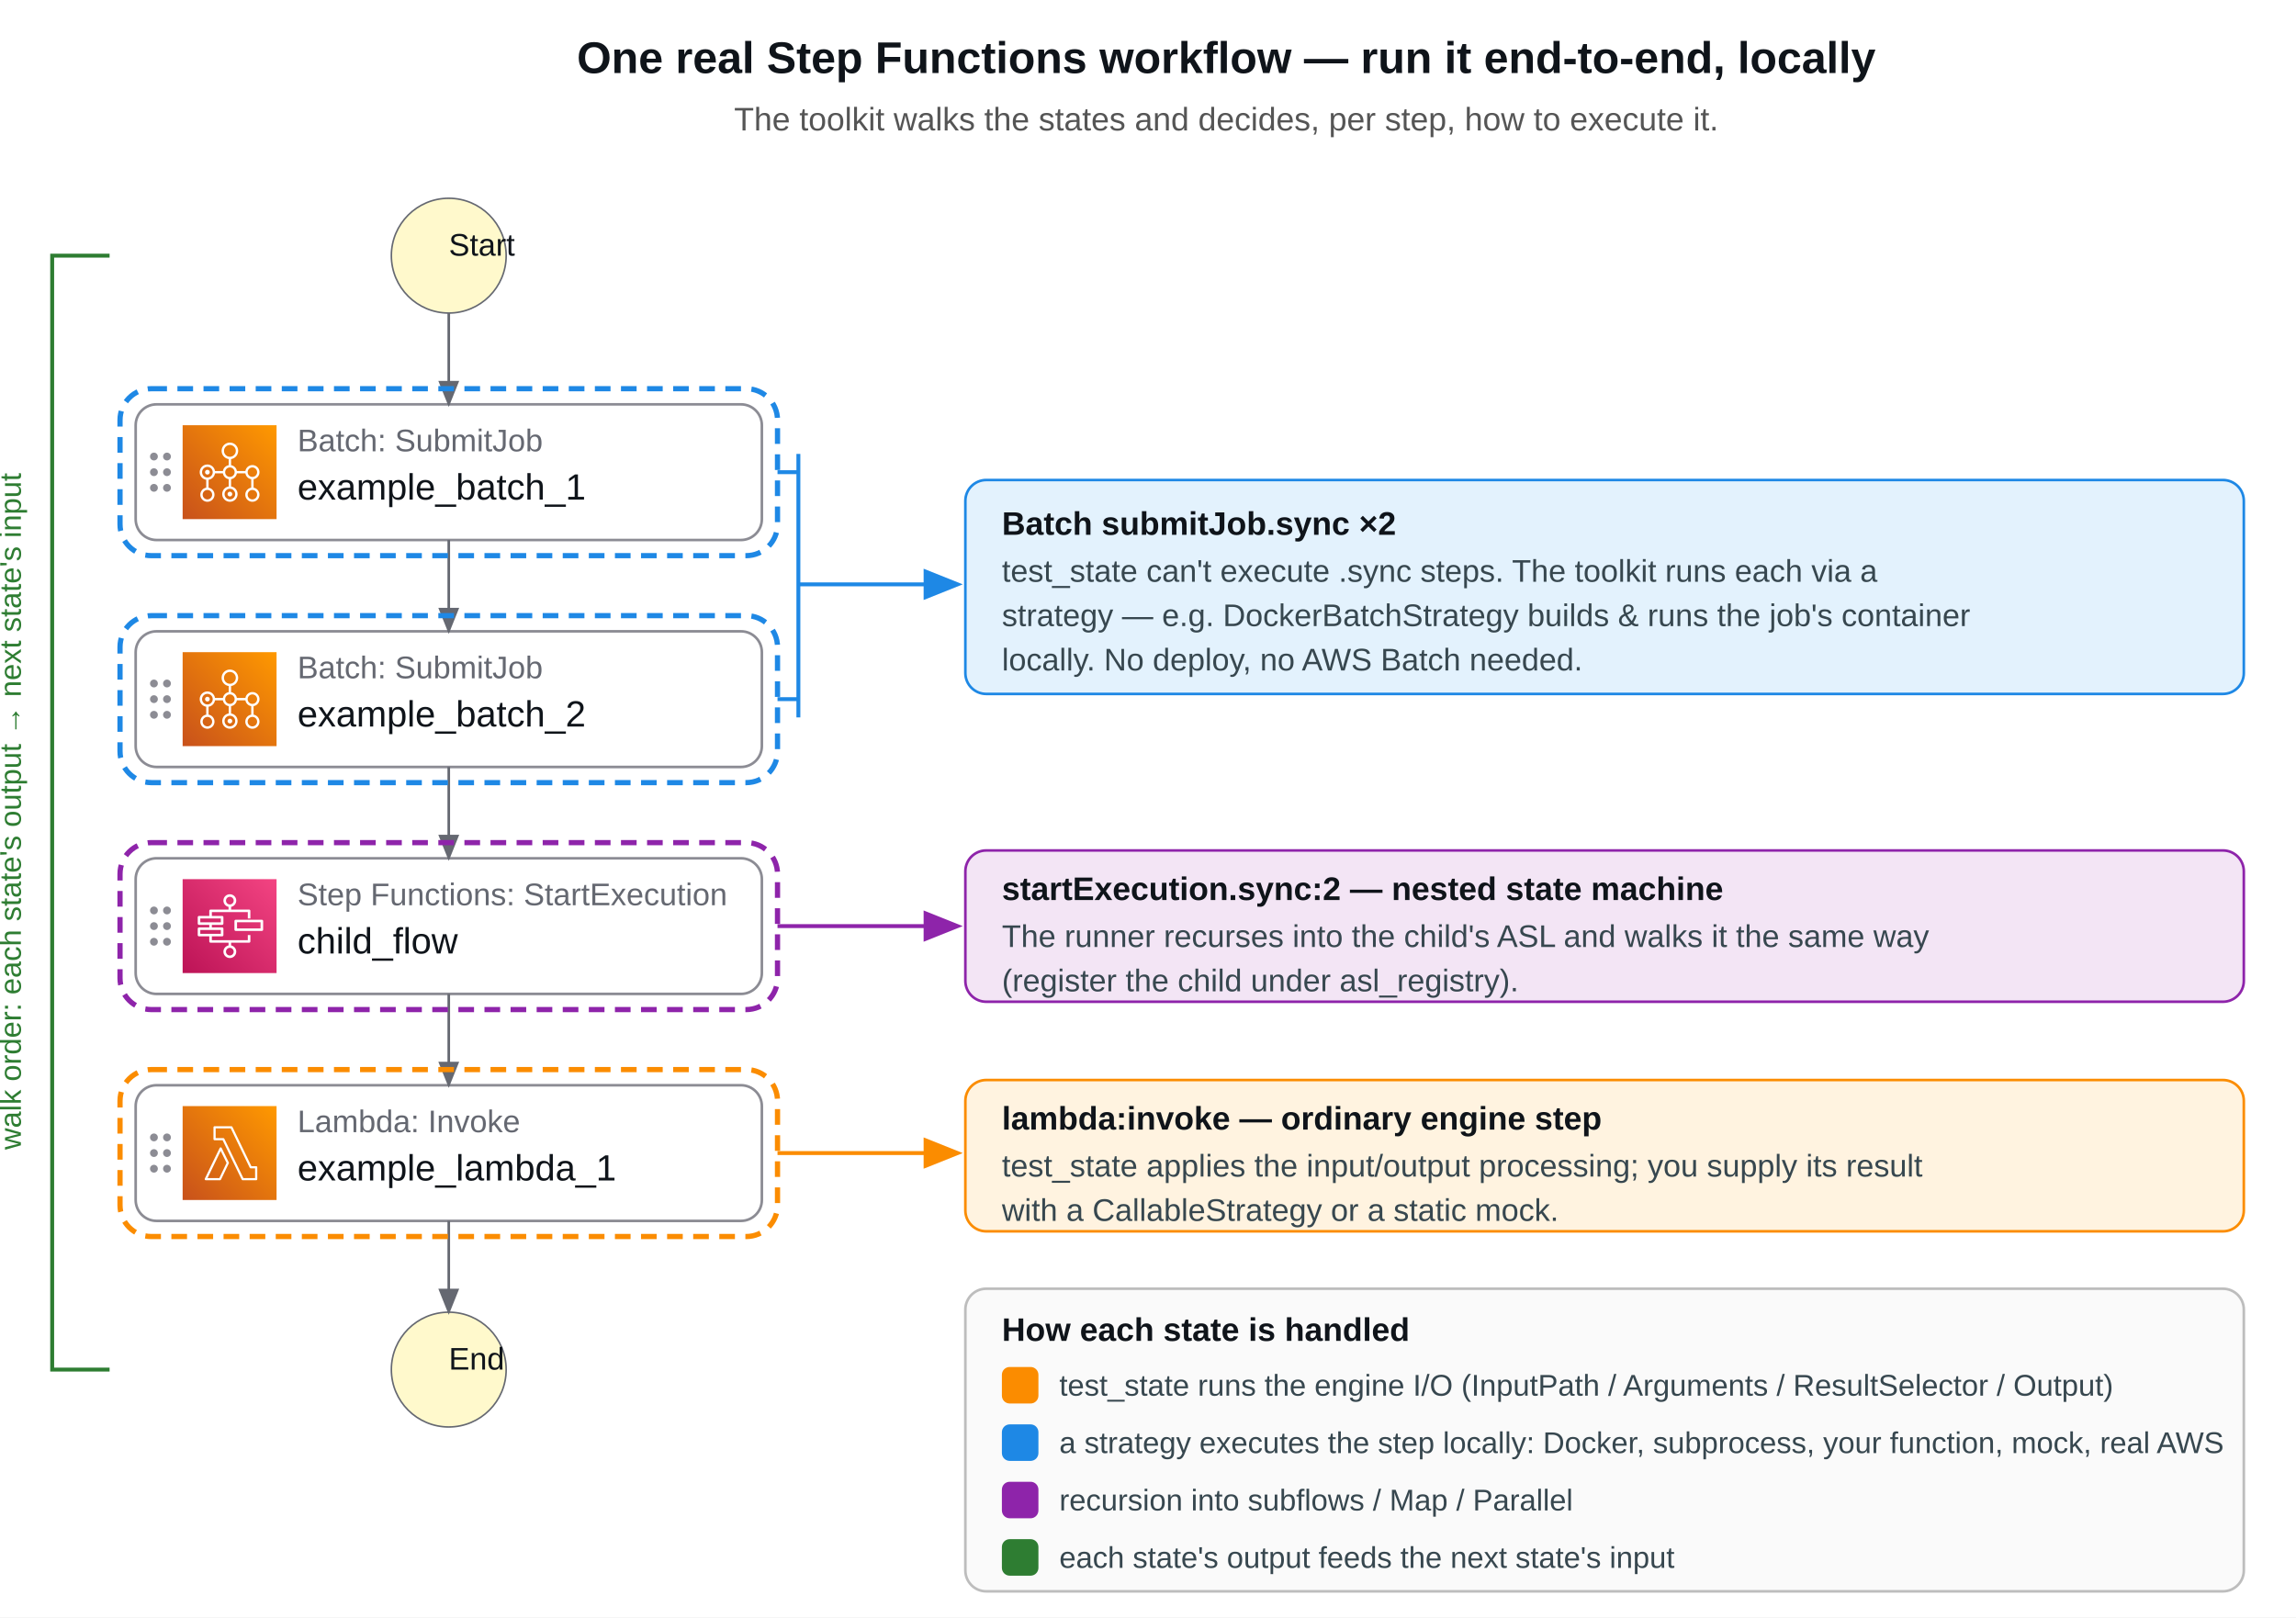
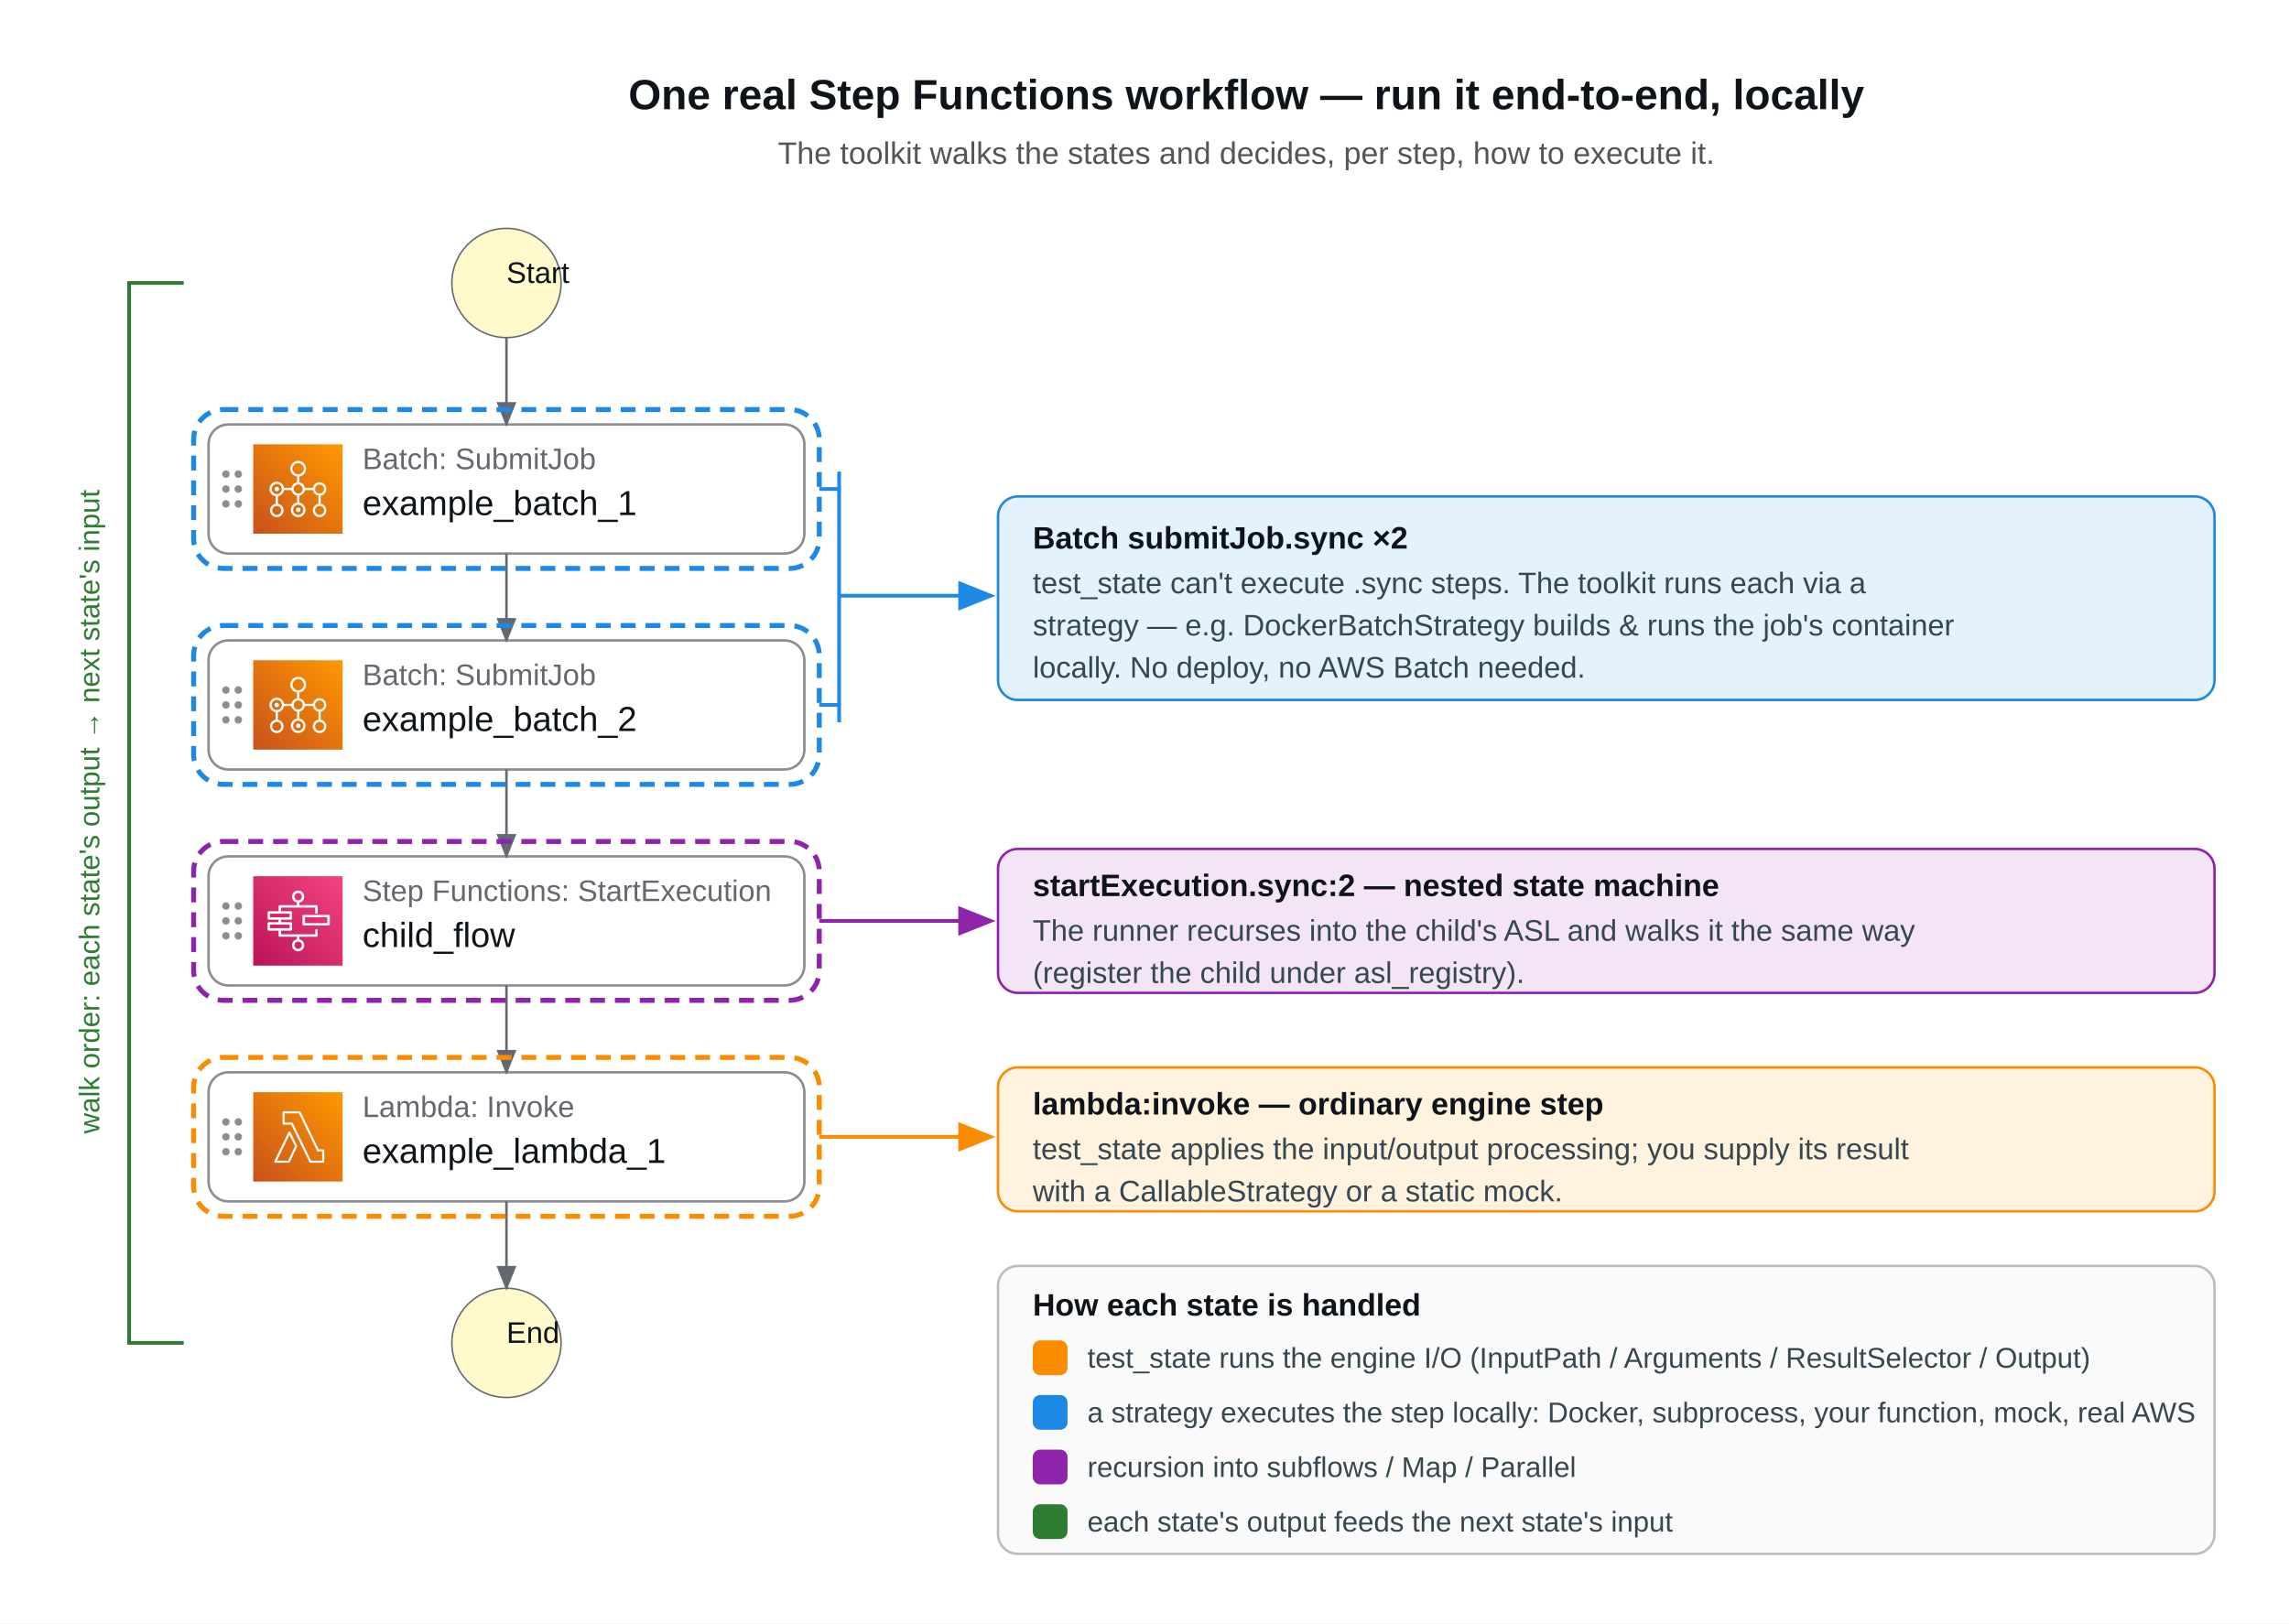
- <svg xmlns="http://www.w3.org/2000/svg" class="sc-fulCBj hKkwVp graph" data-testid="graph" role="img" aria-labelledby="polymath-graph-title" width="880" height="620" viewBox="-40 -64 880 620">
-   <rect x="-40" y="-64" width="880" height="620" fill="#ffffff" />
+ <svg xmlns="http://www.w3.org/2000/svg" class="sc-fulCBj hKkwVp graph" data-testid="graph" role="img" aria-labelledby="polymath-graph-title" width="922" height="654" viewBox="-72 -80 922 654">
+   <rect x="-72" y="-80" width="922" height="654" fill="#ffffff" />
  <g transform="translate(12,12)" class="new-look-graph">
    <g class="nodes">
      <g class="node-container" transform="translate(120,22)">
        <g>
          <circle class="sc-bypJrT dMtiZD shape" r="22" />
          <text class="sc-klVQfs eXMwlw label">
            <tspan xml:space="preserve" text-anchor="middle" alignment-baseline="central">Start</tspan>
          </text>
        </g>
      </g>
      <g class="node-container" transform="translate(120,279)">
        <g class="sc-eBMEME bZyXrL node state Task" data-testid="graph-child_flow" data-state-id="child_flow" data-state-type="Task">
          <g class="new-look-state-node ">
            <rect x="-120" y="-26" width="240" height="52" rx="8" ry="8" />
            <g class="handle" transform="translate(-120,-26)" aria-hidden="true">
              <circle cx="7" cy="20" r="1.5" />
              <circle cx="12" cy="20" r="1.5" />
              <circle cx="7" cy="26" r="1.5" />
              <circle cx="12" cy="26" r="1.5" />
              <circle cx="7" cy="32" r="1.5" />
              <circle cx="12" cy="32" r="1.5" />
            </g>
            <svg class="icon" x="-102" y="-18" width="36" height="36" viewBox="0 0 48 48" overflow="hidden" style="clip-path:inset(0 round 6px)">
              <rect fill="var(--color-background-container-header-knegap, #ffffff)" x="0" y="0" width="48" height="48" />
              <use href="#icon-service-states" aria-hidden="true">
</use>
              <style data-styled="true" data-styled-version="5.3.11">.bZyXrL{cursor:pointer;}/*!sc*/
data-styled.g42[id="sc-eBMEME"]{content:"bZyXrL,"}/*!sc*/
.jCgbgS{stroke:#555;background-color:#555;stroke-width:1px;}/*!sc*/
data-styled.g43[id="sc-dCFHLb"]{content:"jCgbgS,"}/*!sc*/
.eXMwlw{font-weight:400;font-size:12px;line-height:16px;font-family:Amazon Ember,Arial,Roboto,Arial,sans-serif;text-shadow:none;fill:var(--color-text-button-primary-default-drtg2k,#0f141a);}/*!sc*/
data-styled.g64[id="sc-klVQfs"]{content:"eXMwlw,"}/*!sc*/
.dMtiZD{fill:#fff9cc;stroke:var(--color-text-form-secondary-s4scs1,#656871);stroke-width:0.6px;}/*!sc*/
data-styled.g65[id="sc-bypJrT"]{content:"dMtiZD,"}/*!sc*/
.jHVuiJ{fill:var(--color-text-form-secondary-s4scs1,#656871);}/*!sc*/
data-styled.g69[id="sc-hIUJlX"]{content:"jHVuiJ,"}/*!sc*/
</style>
              <style>
.new-look-state-node &gt; rect:first-of-type {
  stroke: var(--color-border-control-default-eyzhft, #8c8c94);
  stroke-width: 1px;
  fill: var(--color-background-container-content-ypckbh, #ffffff);
}

.new-look-state-node .error-icon circle {
 stroke-linejoin: round;
}

.new-look-state-node .error-icon circle, .new-look-state-node .error-icon path {
 stroke: var(--color-border-status-error-kbymrh, #db0000);
 fill: none;
 stroke-width: 2px;
}

.new-look-state-node.has-errors &gt; rect:first-of-type {
 stroke: var(--color-border-status-error-kbymrh, #db0000);
 fill: #671c00;
}

.new-look-state-node.has-errors &gt; .bounding-box &gt; .new-look-state-node-sub &gt; rect {
  stroke: var(--color-border-status-error-kbymrh, #db0000);
  fill: var(--color-background-status-error-4hh89j, #fff5f5);
}

.new-look-state-node .handle circle {
  fill: var(--color-border-dropdown-item-hover-41eg5t, #8c8c94);
}

.new-look-state-node {
  font-weight: 400;
  font-family: Amazon Ember, Arial, Roboto, Arial, sans-serif;
  text-shadow: none;
}

.new-look-state-node .line1 {
  fill: var(--color-text-form-secondary-s4scs1, #656871);
  font-size: 12px;
}

.new-look-state-node .line2 {
  fill: var(--color-text-form-default-02iaa3, #0f141a);
}

.selected.node &gt; .new-look-state-node &gt; rect,
.selected.node &gt; .new-look-state-node &gt; .new-look-state-node &gt; rect,
.selected.node &gt; .new-look-state-node &gt; .bounding-box &gt; rect,
.selected.node &gt; .new-look-state-node.has-errors &gt; rect,
.selected.node &gt; .new-look-state-node.has-errors &gt; .bounding-box &gt; rect,
.selected.node &gt; .new-look-state-node.has-errors &gt; .new-look-state-node &gt; rect,
.selected.node &gt; .new-look-state-node &gt; .bounding-box &gt; .new-look-state-node-sub &gt; rect
 {
  stroke: var(--color-border-status-info-dvtyme, #006ce0);
  fill: var(--color-background-status-info-fqjg0f, #f0fbff);
  stroke-width: 2px;
}

.new-look-state-node-sub .item-source.not-specified {
  height: 15px;
  color: var(--color-text-form-secondary-s4scs1, #656871);
  font-family: Amazon Ember, Arial, Roboto, Arial, sans-serif;
  font-size: 12px;
  letter-spacing: 0;
  line-height: 16px;
  font-weight: 400;
}
.new-look-state-node-sub .item-source .item-source_name{
  font-weight: 600;
}
.new-look-state-node-sub .item-source.not-specified .item-source_name{
  font-weight: 400;
}

.new-look-state-node-sub .item-source.not-specified {
  font-style: italic;
}

.new-look-state-node-sub &gt; rect,
.new-look-state-node &gt; .bounding-box &gt; rect {
  stroke: var(--color-border-control-default-eyzhft, #8c8c94);
  fill: var(--color-background-container-content-ypckbh, #ffffff);
}

.new-look-graph .drag-source {
  opacity: 0.2;
}

.new-look-graph .edge, .new-look-graph path.starting-connection {
  stroke-width: 1px;
  stroke: var(--color-text-form-secondary-s4scs1, #656871);
  marker-end: url(#large-arrowhead);
}

.new-look-graph .edge-label {
  cursor: pointer;
}

.new-look-graph .edge-label rect {
  stroke-width: 1px;
  stroke: var(--color-border-control-default-eyzhft, #8c8c94);
  fill: var(--color-background-container-header-knegap, #ffffff);
}

.new-look-graph .edge-label.selected rect {
  stroke: var(--color-border-status-info-dvtyme, #006ce0);
  fill: var(--color-background-status-info-fqjg0f, #f0fbff);
  stroke-width: 0.6px;
}



.new-look-graph .edge-label .label {
  fill: var(--color-text-form-secondary-s4scs1, #656871);
  font-family: Amazon Ember, Arial, Roboto, Arial, sans-serif;
}

/* centering the shape text */
@-moz-document url-prefix() {
  .new-look-graph .shape + text,
  .new-look-graph .edge-label text {
    transform: translateY(3.5px);
  }
}

.new-look-graph .edge path {
  marker-end: url(#large-arrowhead) !important;
}

.new-look-graph .edge.selected path{
  stroke: var(--color-border-status-info-dvtyme, #006ce0);
  stroke-width: 1.1px;
}

.new-look-graph .edge.dragging-over path, .new-look-graph  g.dragging-over .starting-connection {
  stroke: #24439E;
  stroke-width: 2px;
}

.new-look-graph .edge.dragging-over path, .new-look-graph .dragging-over path.starting-connection {
  marker-end: url(#large-highlighted-arrowhead) !important;
}

.new-look-graph .edge.dragging-over .edge-label text {
  fill: #24439E;
}

#large-highlighted-arrowhead {
  fill: #24439E;
}

#large-highlighted-arrowhead path {
  stroke: none;
}

.new-look-graph .edge.drop-not-supported path, g.drop-not-supported .starting-connection {
  stroke: var(--color-border-status-error-kbymrh, #db0000);
}

.new-look-graph .edge.drop-not-supported .edge-label text {
  fill: var(--color-border-status-error-kbymrh, #db0000);
}

.new-look-graph .edge.drop-not-supported path {
  marker-end: url(#large-error-arrowhead) !important;
}

#large-error-arrowhead {
  fill: var(--color-border-status-error-kbymrh, #db0000);
}

.node-container * &gt; .icon  {
  clip-path: inset(0 round 6px);
  &gt; rect {
    fill: var(--color-background-container-header-knegap, #ffffff);
  }
}

.node-container * &gt; .icon-divider {
  stroke: var(--color-border-divider-default-kea2kc, #c6c6cd);
}


.node.Placeholder.dragging-over rect {
  stroke: var(--color-border-status-info-dvtyme, #006ce0);
  fill: var(--color-background-status-info-fqjg0f, #f0fbff);
  stroke-width: 2px;
}

.node.Placeholder.dragging-over .label {
  fill: var(--color-text-status-info-tl6m4o, #006ce0);
}

g.Placeholder rect {
  stroke-dasharray: 5 4;
  stroke: var(--color-border-dropdown-item-hover-41eg5t, #8c8c94);
  fill: #1a2029;
  stroke-width: 1px;
}

g.Placeholder .label {
  font-style: italic;
  fill: var(--color-text-input-placeholder-hz0ut2, #656871);
}

.node.Placeholder.drop-not-supported rect {
  stroke: red;
}

.node.Placeholder.drop-not-supported .label {
  fill: red;
}
</style>
              <style>.line2 { font-size: 14px }</style>
            </svg>
            <g class="text-lines" transform="translate(-58,-26)">
              <text transform="translate(0,18)" class="line1">
                <tspan xml:space="preserve" text-anchor="start">Step Functions: StartExecution</tspan>
              </text>
              <text transform="translate(0,36.5)" class="line2 label">
                <tspan xml:space="preserve" text-anchor="start">child_flow</tspan>
              </text>
            </g>
          </g>
        </g>
      </g>
      <g class="node-container" transform="translate(120,366)">
        <g class="sc-eBMEME bZyXrL node state Task" data-testid="graph-example_lambda_1" data-state-id="example_lambda_1" data-state-type="Task">
          <g class="new-look-state-node ">
            <rect x="-120" y="-26" width="240" height="52" rx="8" ry="8" />
            <g class="handle" transform="translate(-120,-26)" aria-hidden="true">
              <circle cx="7" cy="20" r="1.5" />
              <circle cx="12" cy="20" r="1.5" />
              <circle cx="7" cy="26" r="1.5" />
              <circle cx="12" cy="26" r="1.5" />
              <circle cx="7" cy="32" r="1.5" />
              <circle cx="12" cy="32" r="1.5" />
            </g>
            <svg class="icon" x="-102" y="-18" width="36" height="36" viewBox="0 0 48 48" overflow="hidden" style="clip-path:inset(0 round 6px)">
              <rect fill="var(--color-background-container-header-knegap, #ffffff)" x="0" y="0" width="48" height="48" />
              <use href="#icon-service-lam" aria-hidden="true">
</use>
            </svg>
            <g class="text-lines" transform="translate(-58,-26)">
              <text transform="translate(0,18)" class="line1">
                <tspan xml:space="preserve" text-anchor="start">Lambda: Invoke</tspan>
              </text>
              <text transform="translate(0,36.5)" class="line2 label">
                <tspan xml:space="preserve" text-anchor="start">example_lambda_1</tspan>
              </text>
            </g>
          </g>
        </g>
      </g>
      <g class="node-container" transform="translate(120,105)">
        <g class="sc-eBMEME bZyXrL node state Task" data-testid="graph-example_batch_1" data-state-id="example_batch_1" data-state-type="Task">
          <g class="new-look-state-node ">
            <rect x="-120" y="-26" width="240" height="52" rx="8" ry="8" />
            <g class="handle" transform="translate(-120,-26)" aria-hidden="true">
              <circle cx="7" cy="20" r="1.5" />
              <circle cx="12" cy="20" r="1.5" />
              <circle cx="7" cy="26" r="1.5" />
              <circle cx="12" cy="26" r="1.5" />
              <circle cx="7" cy="32" r="1.5" />
              <circle cx="12" cy="32" r="1.5" />
            </g>
            <svg class="icon" x="-102" y="-18" width="36" height="36" viewBox="0 0 48 48" overflow="hidden" style="clip-path:inset(0 round 6px)">
              <rect fill="var(--color-background-container-header-knegap, #ffffff)" x="0" y="0" width="48" height="48" />
              <use href="#icon-service-batch" aria-hidden="true">
</use>
            </svg>
            <g class="text-lines" transform="translate(-58,-26)">
              <text transform="translate(0,18)" class="line1">
                <tspan xml:space="preserve" text-anchor="start">Batch: SubmitJob</tspan>
              </text>
              <text transform="translate(0,36.5)" class="line2 label">
                <tspan xml:space="preserve" text-anchor="start">example_batch_1</tspan>
              </text>
            </g>
          </g>
        </g>
      </g>
      <g class="node-container" transform="translate(120,192)">
        <g class="sc-eBMEME bZyXrL node state Task" data-testid="graph-example_batch_2" data-state-id="example_batch_2" data-state-type="Task">
          <g class="new-look-state-node ">
            <rect x="-120" y="-26" width="240" height="52" rx="8" ry="8" />
            <g class="handle" transform="translate(-120,-26)" aria-hidden="true">
              <circle cx="7" cy="20" r="1.5" />
              <circle cx="12" cy="20" r="1.5" />
              <circle cx="7" cy="26" r="1.5" />
              <circle cx="12" cy="26" r="1.5" />
              <circle cx="7" cy="32" r="1.5" />
              <circle cx="12" cy="32" r="1.5" />
            </g>
            <svg class="icon" x="-102" y="-18" width="36" height="36" viewBox="0 0 48 48" overflow="hidden" style="clip-path:inset(0 round 6px)">
              <rect fill="var(--color-background-container-header-knegap, #ffffff)" x="0" y="0" width="48" height="48" />
              <use href="#icon-service-batch" aria-hidden="true">
</use>
            </svg>
            <g class="text-lines" transform="translate(-58,-26)">
              <text transform="translate(0,18)" class="line1">
                <tspan xml:space="preserve" text-anchor="start">Batch: SubmitJob</tspan>
              </text>
              <text transform="translate(0,36.5)" class="line2 label">
                <tspan xml:space="preserve" text-anchor="start">example_batch_2</tspan>
              </text>
            </g>
          </g>
        </g>
      </g>
      <g class="node-container" transform="translate(120,449)">
        <g>
          <circle class="sc-bypJrT dMtiZD shape" r="22" />
          <text class="sc-klVQfs eXMwlw label">
            <tspan xml:space="preserve" text-anchor="middle" alignment-baseline="central">End</tspan>
          </text>
        </g>
      </g>
    </g>
    <g class="edges">
      <g class="sc-dCFHLb jCgbgS edge">
        <path id="state-child_flow:state-example_lambda_1:normal" d="M120,305L120,307.917C120,310.833,120,316.667,120,322.5C120,328.333,120,334.167,120,337.083L120,340" marker-end="url(#arrowhead)" fill="none" />
      </g>
      <g class="sc-dCFHLb jCgbgS edge">
        <path id="state-example_batch_1:state-example_batch_2:normal" d="M120,131L120,133.917C120,136.833,120,142.667,120,148.5C120,154.333,120,160.167,120,163.083L120,166" marker-end="url(#arrowhead)" fill="none" />
      </g>
      <g class="sc-dCFHLb jCgbgS edge">
        <path id="start:state-example_batch_1" d="M120,44L120,46.917C120,49.833,120,55.667,120,61.5C120,67.333,120,73.167,120,76.083L120,79" marker-end="url(#arrowhead)" fill="none" />
      </g>
      <g class="sc-dCFHLb jCgbgS edge">
        <path id="state-example_batch_2:state-child_flow:normal" d="M120,218L120,220.917C120,223.833,120,229.667,120,235.5C120,241.333,120,247.167,120,250.083L120,253" marker-end="url(#arrowhead)" fill="none" />
      </g>
      <g class="sc-dCFHLb jCgbgS edge">
        <path id="state-example_lambda_1:end:normal" d="M120,392L120,394.917C120,397.833,120,403.667,120,409.5C120,415.333,120,421.167,120,424.083L120,427" marker-end="url(#arrowhead)" fill="none" />
      </g>
    </g>
    <defs>
      <marker id="arrowhead" markerWidth="8" markerHeight="6" refX="7" refY="3" orient="auto" class="sc-hIUJlX jHVuiJ">
        <polygon points="0 0, 8 3, 0 6" />
      </marker>
      <marker id="highlighted-arrowhead" markerWidth="6" markerHeight="4" refX="5" refY="2" orient="auto" class="sc-hIUJlX jHVuiJ">
        <polygon points="0 0, 6 2, 0 4" />
      </marker>
      <marker id="error-arrowhead" markerWidth="6" markerHeight="4" refX="5" refY="2" orient="auto" class="sc-hIUJlX jHVuiJ">
        <polygon points="0 0, 6 2, 0 4" />
      </marker>
      <marker id="large-arrowhead" markerWidth="10" markerHeight="8" refX="9" refY="4" orient="auto" class="sc-hIUJlX jHVuiJ">
        <polygon points="0 0, 10 4, 0 8" />
      </marker>
      <marker id="large-highlighted-arrowhead" markerWidth="5.5" markerHeight="4" refX="4.5" refY="2" orient="auto" class="sc-hIUJlX jHVuiJ">
        <polygon points="0 0, 5.5 2, 0 4" />
      </marker>
      <marker id="large-error-arrowhead" markerWidth="10" markerHeight="8" refX="9" refY="4" orient="auto" class="sc-hIUJlX jHVuiJ">
        <polygon points="0 0, 10 4, 0 8" />
      </marker>
      <linearGradient x1="0%" y1="100%" x2="100%" y2="0%" id="gradient-orange">
        <stop stop-color="#C8511B" offset="0%" />
        <stop stop-color="#FF9900" offset="100%" />
      </linearGradient>
      <linearGradient x1="0%" y1="100%" x2="100%" y2="0%" id="gradient-turquoise">
        <stop stop-color="#055F4E" offset="0%" />
        <stop stop-color="#56C0A7" offset="100%" />
      </linearGradient>
      <linearGradient x1="0%" y1="100%" x2="100%" y2="0%" id="gradient-blue">
        <stop stop-color="#2E27AD" offset="0%" />
        <stop stop-color="#527FFF" offset="100%" />
      </linearGradient>
      <linearGradient x1="0%" y1="100%" x2="100%" y2="0%" id="gradient-pink">
        <stop stop-color="#B0084D" offset="0%" />
        <stop stop-color="#FF4F8B" offset="100%" />
      </linearGradient>
      <linearGradient x1="0%" y1="100%" x2="100%" y2="0%" id="gradient-red">
        <stop stop-color="#BD0816" offset="0%" />
        <stop stop-color="#FF5252" offset="100%" />
      </linearGradient>
      <linearGradient x1="0%" y1="100%" x2="100%" y2="0%" id="gradient-green">
        <stop stop-color="#1B660F" offset="0%" />
        <stop stop-color="#6CAE3E" offset="100%" />
      </linearGradient>
      <linearGradient x1="0%" y1="100%" x2="100%" y2="0%" id="gradient-purple">
        <stop stop-color="#4D27A8" offset="0%" />
        <stop stop-color="#A166FF" offset="100%" />
      </linearGradient>
      <linearGradient x1="0%" y1="100%" x2="100%" y2="0%" id="gradient-grey">
        <stop stop-color="#DCDCDC" offset="0%" />
        <stop stop-color="#F6F5F7" offset="100%" />
      </linearGradient>
      <linearGradient x1="0%" y1="100%" x2="100%" y2="0%" id="gradient-light-pink">
        <stop stop-color="#DD344C" offset="0%" />
        <stop stop-color="#DD344C" offset="100%" />
      </linearGradient>,<linearGradient x1="0%" y1="100%" x2="100%" y2="0%" id="gradient-ag">
        <stop stop-color="#BC1356" offset="0%" />
        <stop stop-color="#F34482" offset="100%" />
      </linearGradient>
      <linearGradient x1="0%" y1="100%" x2="100%" y2="0%" id="gradient-athena">
        <stop stop-color="#5930B5" offset="0%" />
        <stop stop-color="#945DF2" offset="100%" />
      </linearGradient>
      <linearGradient x1="0%" y1="100%" x2="100%" y2="0%" id="gradient-emr">
        <stop stop-color="#5930B5" offset="0%" />
        <stop stop-color="#945DF2" offset="100%" />
      </linearGradient>
      <linearGradient x1="0%" y1="100%" x2="100%" y2="0%" id="gradient-glue">
        <stop stop-color="#5930B5" offset="0%" />
        <stop stop-color="#945DF2" offset="100%" />
      </linearGradient>
      <linearGradient x1="0%" y1="100%" x2="100%" y2="0%" id="gradient-sns">
        <stop stop-color="#BC1356" offset="0%" />
        <stop stop-color="#F34482" offset="100%" />
      </linearGradient>
      <linearGradient x1="0%" y1="100%" x2="100%" y2="0%" id="gradient-states">
        <stop stop-color="#BC1356" offset="0%" />
        <stop stop-color="#F34482" offset="100%" />
      </linearGradient>
      <linearGradient x1="0%" y1="100%" x2="100%" y2="0%" id="gradient-generic">
        <stop stop-color="#ccc" offset="0%" />
        <stop stop-color="#ddd" offset="100%" />
      </linearGradient>
      <g stroke="none" stroke-width="1" fill="none" fill-rule="evenodd" id="icon-service-batch">
        <polygon fill="url(#gradient-orange)" fill-rule="nonzero" points="0 0 48 0 48 48 0 48" />
        <g transform="translate(8.571429, 8.571429)" fill="#FFFFFF">
          <path d="M27.681,23.349 L27.681,19.004 C29.505,18.698 30.807,17.07 30.705,15.223 C30.602,13.376 29.128,11.902 27.281,11.799 C25.434,11.697 23.806,12.999 23.5,14.824 L19.156,14.824 C18.897,13.303 17.706,12.111 16.185,11.853 L16.185,8.725 C18.383,8.407 19.963,6.445 19.804,4.23 C19.645,2.014 17.801,0.298 15.58,0.298 C13.358,0.298 11.514,2.014 11.355,4.23 C11.196,6.445 12.776,8.407 14.975,8.725 L14.975,11.853 C13.454,12.111 12.262,13.303 12.004,14.824 L7.968,14.824 C7.659,12.831 5.894,11.396 3.88,11.499 C1.867,11.603 0.258,13.212 0.155,15.225 C0.051,17.238 1.487,19.004 3.479,19.313 L3.479,23.349 C1.618,23.663 0.309,25.351 0.466,27.232 C0.624,29.112 2.197,30.558 4.084,30.558 C5.971,30.558 7.544,29.112 7.702,27.232 C7.859,25.351 6.55,23.663 4.689,23.349 L4.689,19.313 C6.377,19.046 7.701,17.722 7.968,16.034 L12.004,16.034 C12.262,17.554 13.454,18.746 14.975,19.004 L14.975,22.737 C12.945,23.054 11.5,24.879 11.659,26.927 C11.817,28.975 13.526,30.556 15.58,30.556 C17.634,30.556 19.342,28.975 19.501,26.927 C19.659,24.879 18.215,23.054 16.185,22.737 L16.185,19.004 C17.706,18.746 18.897,17.554 19.156,16.034 L23.5,16.034 C23.758,17.554 24.95,18.746 26.471,19.004 L26.471,23.349 C24.61,23.663 23.3,25.351 23.458,27.232 C23.616,29.112 25.188,30.558 27.076,30.558 C28.963,30.558 30.535,29.112 30.693,27.232 C30.851,25.351 29.542,23.663 27.681,23.349 L27.681,23.349 Z M6.504,26.924 C6.504,28.261 5.421,29.345 4.084,29.345 C2.747,29.345 1.664,28.261 1.664,26.924 C1.664,25.588 2.747,24.504 4.084,24.504 C5.421,24.504 6.504,25.588 6.504,26.924 Z M4.084,18.151 C2.58,18.151 1.361,16.932 1.361,15.429 C1.361,13.925 2.58,12.706 4.084,12.706 C5.588,12.706 6.807,13.925 6.807,15.429 C6.803,16.931 5.586,18.148 4.084,18.151 L4.084,18.151 Z M12.555,4.538 C12.555,2.867 13.909,1.513 15.58,1.513 C17.251,1.513 18.605,2.867 18.605,4.538 C18.605,6.209 17.251,7.563 15.58,7.563 C13.909,7.563 12.555,6.209 12.555,4.538 Z M18.303,26.622 C18.303,28.126 17.084,29.345 15.58,29.345 C14.076,29.345 12.857,28.126 12.857,26.622 C12.857,25.118 14.076,23.899 15.58,23.899 C17.082,23.902 18.299,25.12 18.303,26.622 Z M15.58,17.849 C14.243,17.849 13.16,16.765 13.16,15.429 C13.16,14.092 14.243,13.008 15.58,13.008 C16.916,13.008 18,14.092 18,15.429 C18,16.765 16.916,17.849 15.58,17.849 Z M24.655,15.429 C24.655,14.092 25.739,13.008 27.076,13.008 C28.412,13.008 29.496,14.092 29.496,15.429 C29.496,16.765 28.412,17.849 27.076,17.849 C25.739,17.849 24.655,16.765 24.655,15.429 Z M27.076,29.345 C25.739,29.345 24.655,28.261 24.655,26.924 C24.655,25.588 25.739,24.504 27.076,24.504 C28.412,24.504 29.496,25.588 29.496,26.924 C29.496,28.261 28.412,29.345 27.076,29.345 Z" />
          <circle cx="4.084" cy="15.429" r="1.21" />
          <circle cx="15.58" cy="26.622" r="1.21" />
        </g>
      </g>
      <g stroke="none" stroke-width="1" fill="none" fill-rule="evenodd" id="icon-service-lam">
        <polygon fill="url(#gradient-orange)" fill-rule="nonzero" points="0 0 48 0 48 48 0 48" />
        <g transform="translate(11, 10)" fill="#FFFFFF">
          <path d="M26.589,27.894 L19.693,27.894 C19.477,27.893 19.281,27.771 19.189,27.579 L9.438,7.457 L5.312,7.457 C5.003,7.457 4.752,7.209 4.752,6.904 L4.752,0.829 C4.752,0.523 5.003,0.276 5.312,0.276 L13.933,0.276 C14.148,0.277 14.344,0.399 14.436,0.591 L24.143,20.713 L26.589,20.713 C26.898,20.713 27.149,20.96 27.149,21.266 L27.149,27.341 C27.149,27.646 26.898,27.894 26.589,27.894 Z M20.045,26.789 L26.029,26.789 L26.029,21.818 L23.79,21.818 C23.575,21.817 23.379,21.695 23.286,21.503 L13.58,1.381 L5.878,1.381 L5.878,6.352 L9.796,6.352 C10.011,6.353 10.207,6.475 10.3,6.667 L20.045,26.789 Z" />
          <path d="M8.105,27.894 L0.828,27.894 C0.635,27.894 0.455,27.796 0.353,27.634 C0.244,27.468 0.233,27.258 0.325,27.082 L7.937,11.389 C8.03,11.198 8.226,11.075 8.441,11.075 L8.441,11.075 C8.655,11.074 8.851,11.194 8.945,11.384 L12.589,18.78 C12.663,18.932 12.663,19.109 12.589,19.26 L8.615,27.546 C8.531,27.752 8.331,27.889 8.105,27.894 L8.105,27.894 Z M1.724,26.789 L7.753,26.789 L11.464,19.056 L8.447,12.897 L1.724,26.789 Z" />
        </g>
      </g>
      <g stroke="none" stroke-width="1" fill="none" fill-rule="evenodd" id="icon-service-states">
        <polygon fill="url(#gradient-states)" fill-rule="nonzero" points="0 0 48 0 48 48 0 48" />
        <g transform="translate(7.714286, 7.714286)" fill="#FFFFFF">
          <path d="M26.906,12.393 L26.906,8.479 C26.906,8.119 26.612,7.827 26.25,7.827 L17.062,7.827 L17.062,6.457 C18.713,6.122 19.84,4.599 19.671,2.934 C19.501,1.268 18.091,0 16.406,0 C14.722,0 13.311,1.268 13.141,2.934 C12.972,4.599 14.099,6.122 15.75,6.457 L15.75,7.827 L6.562,7.827 C6.2,7.827 5.906,8.119 5.906,8.479 L5.906,11.088 L0.656,11.088 C0.294,11.088 0,11.38 0,11.741 L0,15.002 C0,15.362 0.294,15.654 0.656,15.654 L5.906,15.654 L5.906,16.959 L0.656,16.959 C0.294,16.959 0,17.251 0,17.611 L0,20.873 C0,21.233 0.294,21.525 0.656,21.525 L5.906,21.525 L5.906,24.134 C5.906,24.494 6.2,24.786 6.562,24.786 L15.75,24.786 L15.75,26.156 C14.099,26.491 12.972,28.014 13.141,29.68 C13.311,31.345 14.722,32.613 16.406,32.613 C18.091,32.613 19.501,31.345 19.671,29.68 C19.84,28.014 18.713,26.491 17.062,26.156 L17.062,24.786 L26.25,24.786 C26.612,24.786 26.906,24.494 26.906,24.134 L26.906,20.873 L25.593,20.873 L25.593,23.482 L7.219,23.482 L7.219,21.525 L12.469,21.525 C12.831,21.525 13.125,21.233 13.125,20.873 L13.125,17.611 C13.125,17.251 12.831,16.959 12.469,16.959 L7.219,16.959 L7.219,15.654 L12.469,15.654 C12.831,15.654 13.125,15.362 13.125,15.002 L13.125,11.741 C13.125,11.38 12.831,11.088 12.469,11.088 L7.219,11.088 L7.219,9.131 L25.593,9.131 L25.593,12.393 L26.906,12.393 Z M18.375,29.352 C18.375,30.433 17.493,31.309 16.406,31.309 C15.319,31.309 14.437,30.433 14.437,29.352 C14.437,28.272 15.319,27.396 16.406,27.396 C17.493,27.396 18.375,28.272 18.375,29.352 L18.375,29.352 Z M11.812,18.263 L11.812,20.22 L1.312,20.22 L1.312,18.263 L11.812,18.263 Z M11.812,12.393 L11.812,14.35 L1.312,14.35 L1.312,12.393 L11.812,12.393 Z M14.437,3.261 C14.437,2.18 15.319,1.304 16.406,1.304 C17.493,1.304 18.375,2.18 18.375,3.261 C18.375,4.342 17.493,5.218 16.406,5.218 C15.319,5.218 14.437,4.342 14.437,3.261 Z" />
          <path d="M32.761,13.045 L19.42,13.045 C19.051,13.045 18.753,13.329 18.753,13.679 L18.753,18.118 C18.753,18.469 19.051,18.753 19.42,18.753 L32.761,18.753 C33.13,18.753 33.429,18.469 33.429,18.118 L33.429,13.679 C33.429,13.329 33.13,13.045 32.761,13.045 Z M32.094,17.484 L20.087,17.484 L20.087,14.314 L32.094,14.314 L32.094,17.484 Z" />
        </g>
      </g>
    </defs>
  </g>
  <g class="toolkit-annotations" font-family="Amazon Ember, Arial, Roboto, sans-serif">
    <defs>
      <marker id="ann-arrow-blue" markerWidth="10" markerHeight="8" refX="8" refY="4" orient="auto">
        <polygon points="0 0, 10 4, 0 8" fill="#1E88E5" />
      </marker>
      <marker id="ann-arrow-purple" markerWidth="10" markerHeight="8" refX="8" refY="4" orient="auto">
        <polygon points="0 0, 10 4, 0 8" fill="#8E24AA" />
      </marker>
      <marker id="ann-arrow-orange" markerWidth="10" markerHeight="8" refX="8" refY="4" orient="auto">
        <polygon points="0 0, 10 4, 0 8" fill="#FB8C00" />
      </marker>
    </defs>
    <text x="430" y="-36" text-anchor="middle" font-size="17" font-weight="700" fill="#0f141a">One real Step Functions workflow — run it end-to-end, locally</text>
    <text x="430" y="-14" text-anchor="middle" font-size="12.5" fill="#555555">The toolkit walks the states and decides, per step, how to execute it.</text>
    <path d="M2,34 L-20,34 L-20,461 L2,461" fill="none" stroke="#2E7D32" stroke-width="1.5" />
    <text transform="translate(-32,247) rotate(-90)" text-anchor="middle" font-size="11.5" fill="#2E7D32">walk order: each state's output → next state's input</text>
    <rect x="6" y="85" width="252" height="64" rx="12" fill="none" stroke="#1E88E5" stroke-width="2" stroke-dasharray="6 4" />
    <rect x="6" y="172" width="252" height="64" rx="12" fill="none" stroke="#1E88E5" stroke-width="2" stroke-dasharray="6 4" />
    <rect x="6" y="259" width="252" height="64" rx="12" fill="none" stroke="#8E24AA" stroke-width="2" stroke-dasharray="6 4" />
    <rect x="6" y="346" width="252" height="64" rx="12" fill="none" stroke="#FB8C00" stroke-width="2" stroke-dasharray="6 4" />
    <path d="M258,117 L266,117" stroke="#1E88E5" stroke-width="1.5" fill="none" />
    <path d="M258,204 L266,204" stroke="#1E88E5" stroke-width="1.5" fill="none" />
    <path d="M266,110 L266,211" stroke="#1E88E5" stroke-width="1.5" fill="none" />
    <path d="M266,160 L326,160" stroke="#1E88E5" stroke-width="1.5" fill="none" marker-end="url(#ann-arrow-blue)" />
    <path d="M258,291 L326,291" stroke="#8E24AA" stroke-width="1.5" fill="none" marker-end="url(#ann-arrow-purple)" />
    <path d="M258,378 L326,378" stroke="#FB8C00" stroke-width="1.5" fill="none" marker-end="url(#ann-arrow-orange)" />
    <rect x="330" y="120" width="490" height="82" rx="8" fill="#E3F2FD" stroke="#1E88E5" stroke-width="1" />
    <text x="344" y="141" font-size="12.5" font-weight="700" fill="#0f141a">Batch submitJob.sync ×2</text>
    <text font-size="12" fill="#37474F">
      <tspan x="344" y="159">test_state can't execute .sync steps. The toolkit runs each via a</tspan>
      <tspan x="344" y="176">strategy — e.g. DockerBatchStrategy builds &amp; runs the job's container</tspan>
      <tspan x="344" y="193">locally. No deploy, no AWS Batch needed.</tspan>
    </text>
    <rect x="330" y="262" width="490" height="58" rx="8" fill="#F3E5F5" stroke="#8E24AA" stroke-width="1" />
    <text x="344" y="281" font-size="12.5" font-weight="700" fill="#0f141a">startExecution.sync:2 — nested state machine</text>
    <text font-size="12" fill="#37474F">
      <tspan x="344" y="299">The runner recurses into the child's ASL and walks it the same way</tspan>
      <tspan x="344" y="316">(register the child under asl_registry).</tspan>
    </text>
    <rect x="330" y="350" width="490" height="58" rx="8" fill="#FFF3E0" stroke="#FB8C00" stroke-width="1" />
    <text x="344" y="369" font-size="12.5" font-weight="700" fill="#0f141a">lambda:invoke — ordinary engine step</text>
    <text font-size="12" fill="#37474F">
      <tspan x="344" y="387">test_state applies the input/output processing; you supply its result</tspan>
      <tspan x="344" y="404">with a CallableStrategy or a static mock.</tspan>
    </text>
    <rect x="330" y="430" width="490" height="116" rx="8" fill="#FAFAFA" stroke="#BDBDBD" stroke-width="1" />
    <text x="344" y="450" font-size="12.5" font-weight="700" fill="#0f141a">How each state is handled</text>
    <rect x="344" y="460" width="14" height="14" rx="3" fill="#FB8C00" />
    <text x="366" y="471" font-size="11.5" fill="#37474F">test_state runs the engine I/O (InputPath / Arguments / ResultSelector / Output)</text>
    <rect x="344" y="482" width="14" height="14" rx="3" fill="#1E88E5" />
    <text x="366" y="493" font-size="11.5" fill="#37474F">a strategy executes the step locally: Docker, subprocess, your function, mock, real AWS</text>
    <rect x="344" y="504" width="14" height="14" rx="3" fill="#8E24AA" />
    <text x="366" y="515" font-size="11.5" fill="#37474F">recursion into subflows / Map / Parallel</text>
    <rect x="344" y="526" width="14" height="14" rx="3" fill="#2E7D32" />
    <text x="366" y="537" font-size="11.5" fill="#37474F">each state's output feeds the next state's input</text>
  </g>
</svg>
